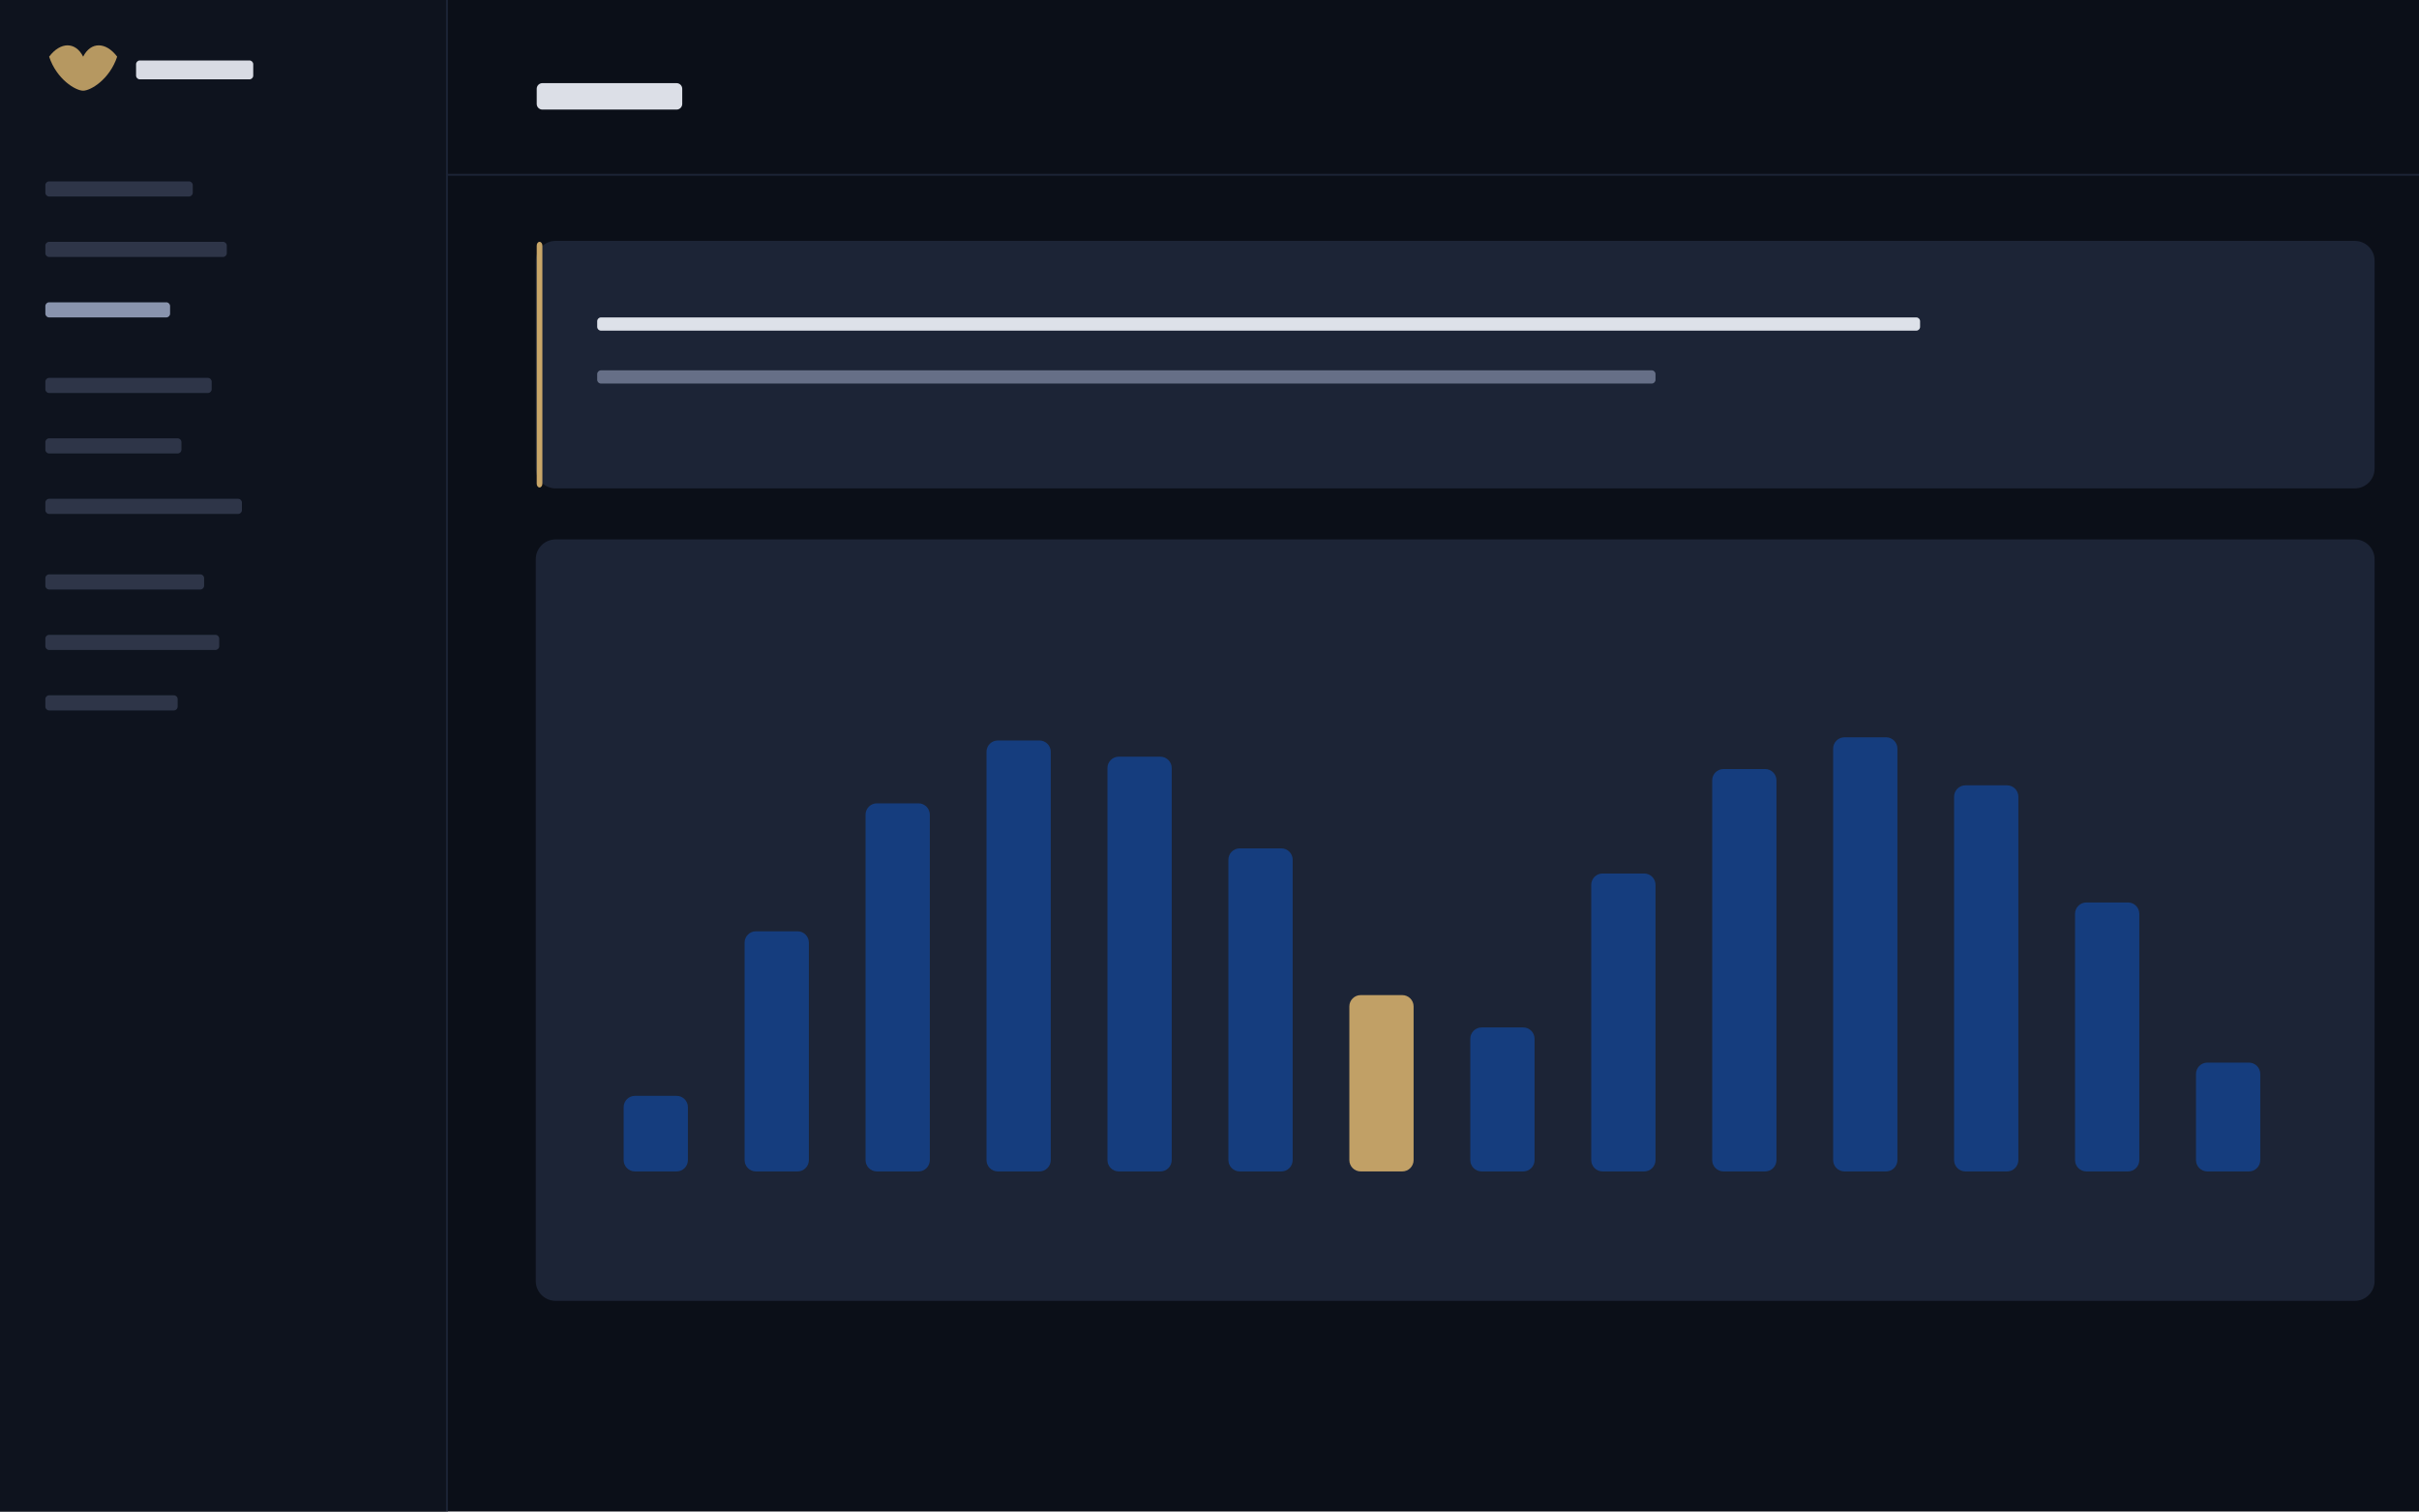
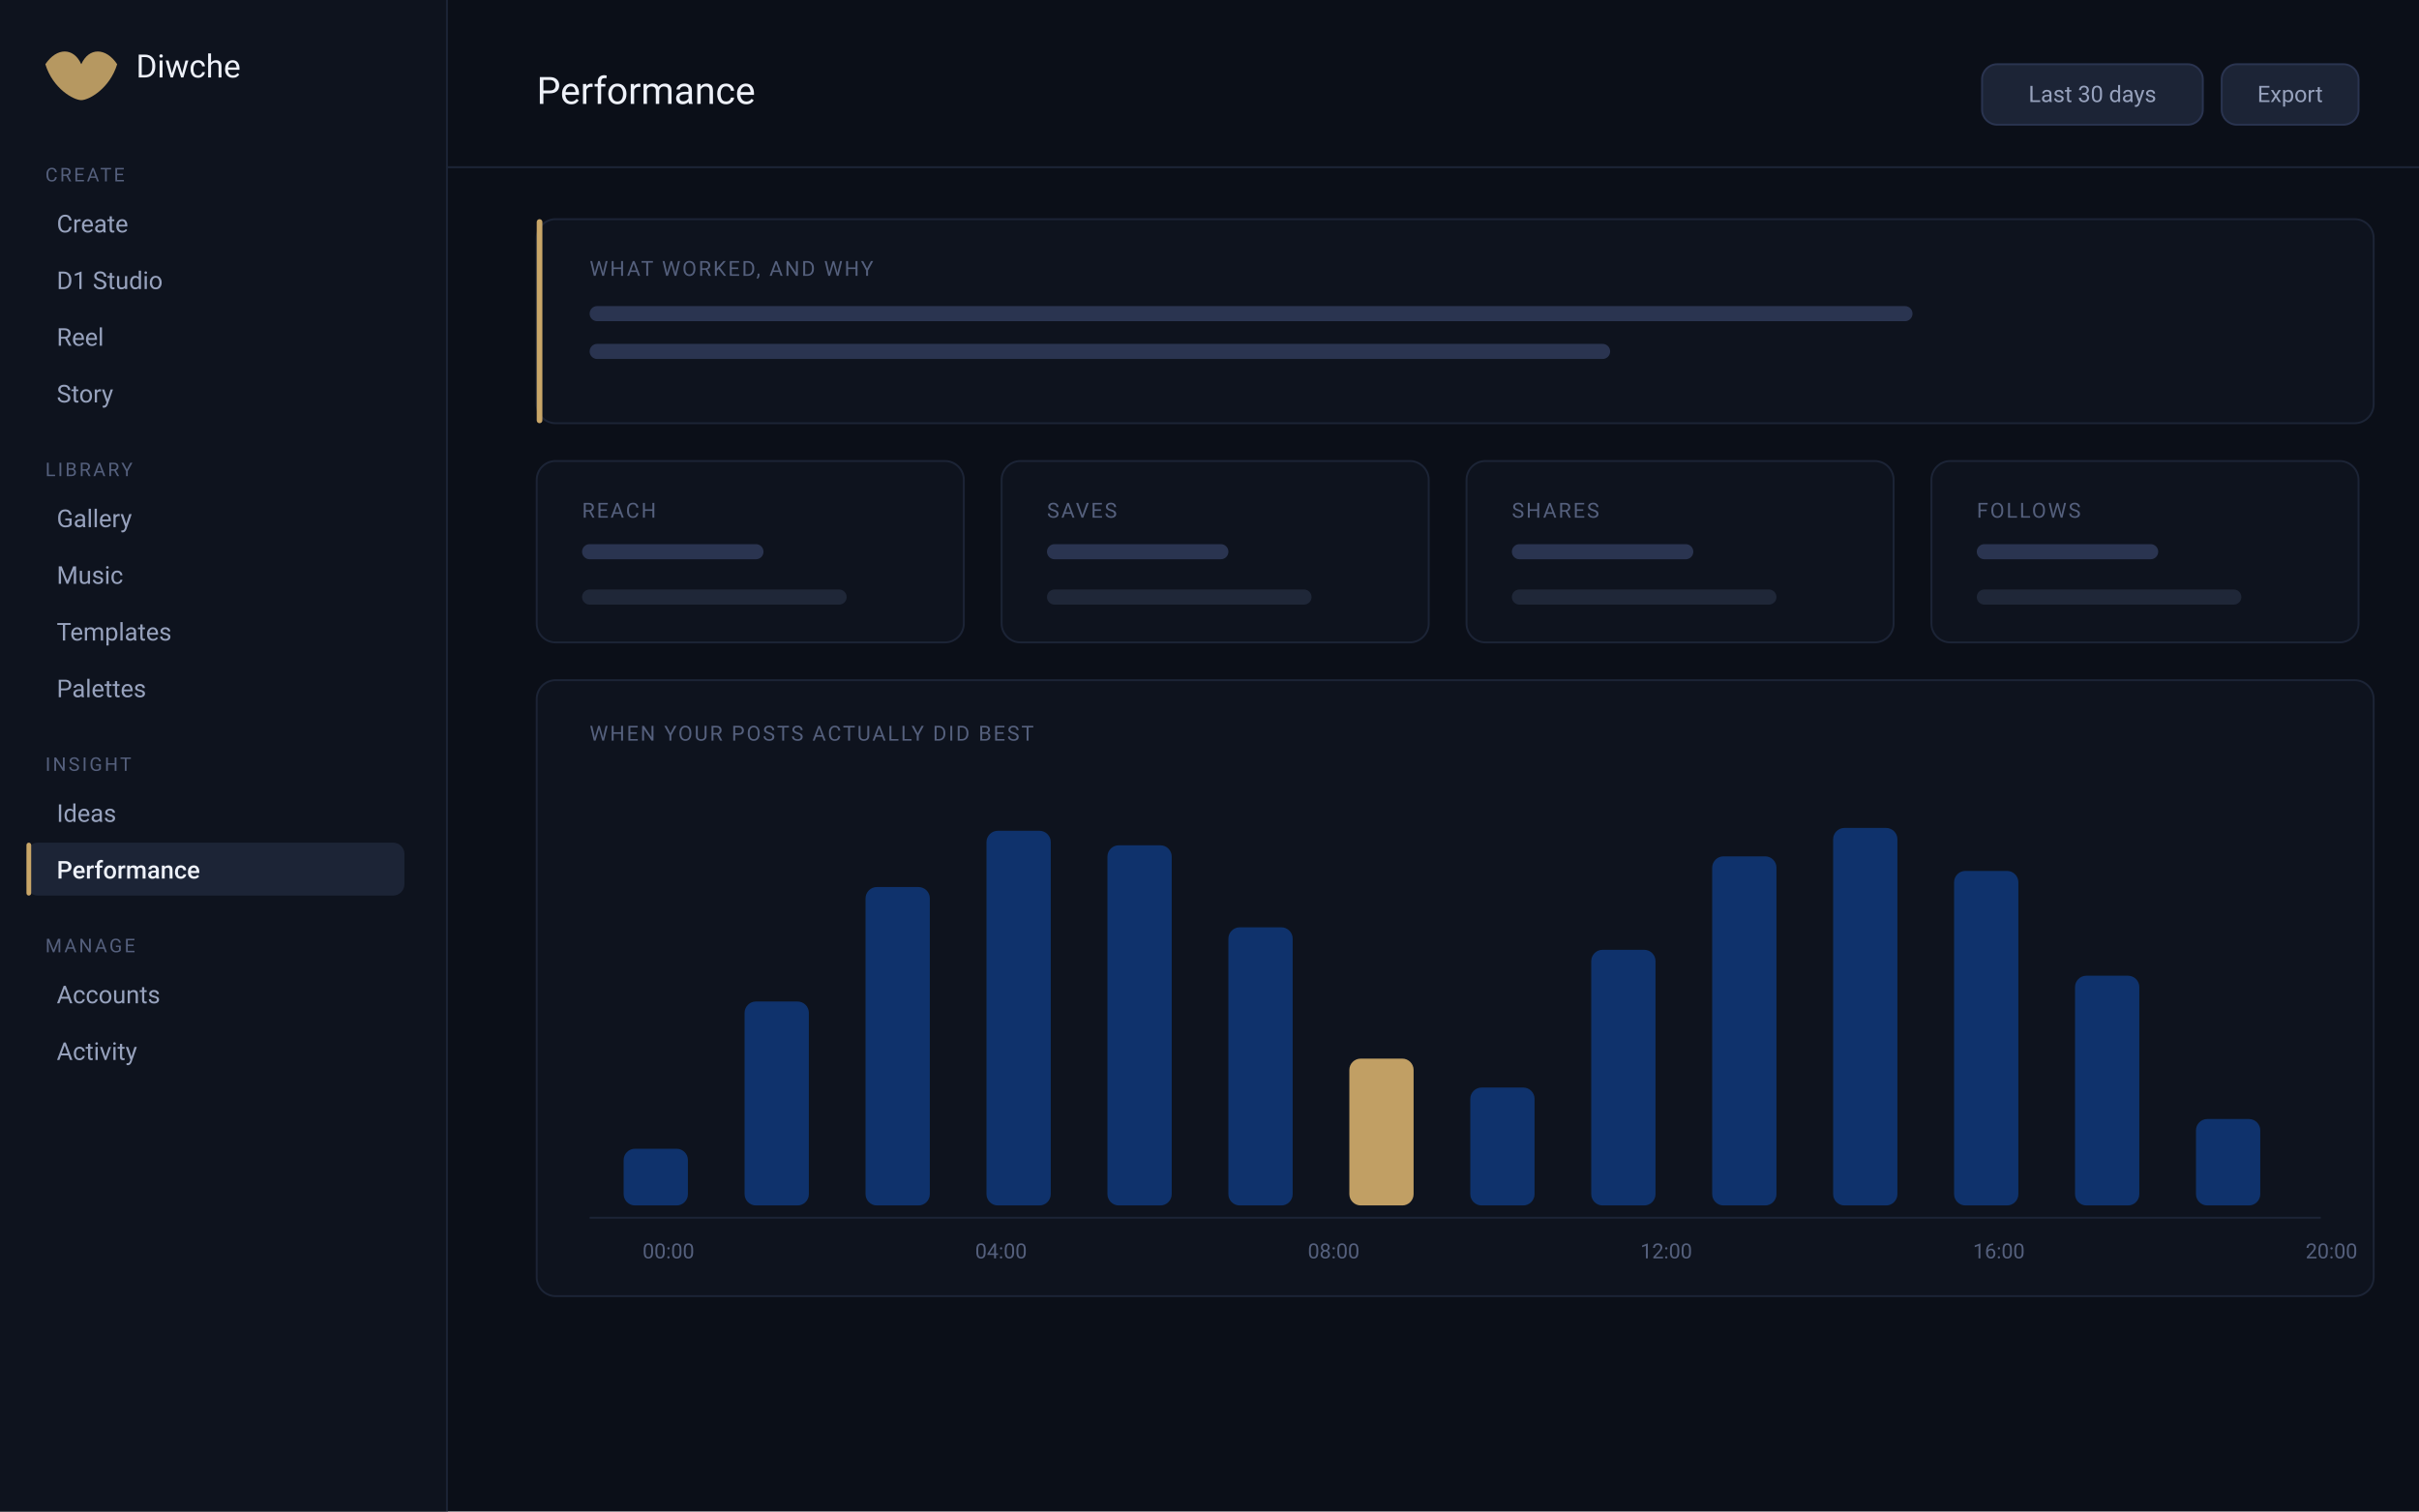
- <svg xmlns="http://www.w3.org/2000/svg" width="1280" height="800" viewBox="0 0 1280 800" role="img" aria-label="Placeholder for the performance capture">
+ <svg xmlns="http://www.w3.org/2000/svg" width="1280" height="800" viewBox="0 0 1280 800" role="img" aria-label="Placeholder for the performance screen">
  <defs>
    <style>
    .bg{fill:#0b0f18}.panel{fill:#0e131e}.well{fill:#090d15}.line{fill:#1c2436}
-     .ink{fill:#eef1f9}.ink2{fill:#97a2bd}.ink3{fill:#55607d}
+     .sk{fill:#2a3450}.sk2{fill:#1f2738}
    .horn{fill:#c9a668}.acc{fill:#0f52ba}.acc2{fill:#5b8ff9}
+     text{font-family:system-ui, -apple-system, 'Segoe UI', Roboto, Helvetica, Arial, sans-serif;fill:#eef1f9}
+     .t-nav{font-size:13px;fill:#97a2bd}
+     .t-nav-on{font-size:13px;fill:#eef1f9;font-weight:500}
+     .t-group{font-size:10px;fill:#55607d;letter-spacing:1.2px}
+     .t-title{font-size:20px;fill:#eef1f9}
+     .t-btn{font-size:12px;fill:#f3f6ff;font-weight:500}
+     .t-btn-q{font-size:12px;fill:#97a2bd}
+     .t-label{font-size:11px;fill:#55607d;letter-spacing:1px}
+     .t-meta{font-size:11px;fill:#55607d}
+     .t-body{font-size:13px;fill:#97a2bd}
</style>
  </defs>
  <rect class="bg" width="1280" height="800" />
  <rect class="panel" width="236" height="800" />
  <rect class="line" x="236" width="1" height="800" />
-   <path class="horn" d="M26 30c6-8 14-8 18 0 4-8 12-8 18 0-4 12-14 18-18 18s-14-6-18-18z" opacity=".9" />
-   <rect class="ink" x="72" y="32" width="62" height="10" rx="2" opacity=".9" />
-   <rect class="ink3" x="24" y="96" width="78" height="8" rx="2" opacity=".45" />
-   <rect class="ink3" x="24" y="128" width="96" height="8" rx="2" opacity=".45" />
-   <rect class="ink2" x="24" y="160" width="66" height="8" rx="2" opacity=".9" />
-   <rect class="ink3" x="24" y="200" width="88" height="8" rx="2" opacity=".45" />
-   <rect class="ink3" x="24" y="232" width="72" height="8" rx="2" opacity=".45" />
-   <rect class="ink3" x="24" y="264" width="104" height="8" rx="2" opacity=".45" />
-   <rect class="ink3" x="24" y="304" width="84" height="8" rx="2" opacity=".45" />
-   <rect class="ink3" x="24" y="336" width="92" height="8" rx="2" opacity=".45" />
-   <rect class="ink3" x="24" y="368" width="70" height="8" rx="2" opacity=".45" />
-   <rect class="ink" x="284" y="44" width="77" height="14" rx="3" opacity=".92" />
-   <rect class="line" x="236" y="92" width="1044" height="1" />
-   <rect class="panel" x="284" y="128" width="972" height="130" rx="10" />
-   <rect class="line" x="284" y="128" width="972" height="130" rx="10" fill="none" stroke="#1c2436" />
-   <rect class="ink" x="316" y="168" width="700" height="7" rx="2" opacity=".92" />
-   <rect class="ink2" x="316" y="196" width="560" height="7" rx="2" opacity=".6" />
-   <rect class="horn" x="284" y="128" width="3" height="130" rx="2" />
-   <rect class="panel" x="284" y="286" width="972" height="402" rx="10" />
-   <rect class="line" x="284" y="286" width="972" height="402" rx="10" fill="none" stroke="#1c2436" />
-   <rect class="acc" x="330" y="580" width="34" height="40" rx="6" opacity=".55" />
-   <rect class="acc" x="394" y="492.905" width="34" height="127.095" rx="6" opacity=".55" />
-   <rect class="acc" x="458" y="425.188" width="34" height="194.812" rx="6" opacity=".55" />
-   <rect class="acc" x="522" y="391.918" width="34" height="228.082" rx="6" opacity=".55" />
-   <rect class="acc" x="586" y="400.498" width="34" height="219.502" rx="6" opacity=".55" />
-   <rect class="acc" x="650" y="449.017" width="34" height="170.983" rx="6" opacity=".55" />
-   <rect class="horn" x="714" y="526.68" width="34" height="93.32" rx="6" opacity=".95" />
-   <rect class="acc" x="778" y="543.792" width="34" height="76.208" rx="6" opacity=".55" />
-   <rect class="acc" x="842" y="462.321" width="34" height="157.679" rx="6" opacity=".55" />
-   <rect class="acc" x="906" y="407.034" width="34" height="212.966" rx="6" opacity=".55" />
-   <rect class="acc" x="970" y="390.233" width="34" height="229.767" rx="6" opacity=".55" />
-   <rect class="acc" x="1034" y="415.656" width="34" height="204.344" rx="6" opacity=".55" />
-   <rect class="acc" x="1098" y="477.646" width="34" height="142.354" rx="6" opacity=".55" />
-   <rect class="acc" x="1162" y="562.41" width="34" height="57.59" rx="6" opacity=".55" />
-   <rect class="line" x="316" y="626" width="908" height="1" />
+   <path class="horn" d="M24 34c6-9 15-9 19 0 4-9 13-9 19 0-4 13-15 19-19 19s-15-6-19-19z" opacity=".9" />
+   <text x="72" y="41" style="font-size:17px">Diwche</text>
+   <text class="t-group" x="24" y="96">CREATE</text>
+   <text class="t-nav" x="30" y="123">Create</text>
+   <text class="t-nav" x="30" y="153">D1 Studio</text>
+   <text class="t-nav" x="30" y="183">Reel</text>
+   <text class="t-nav" x="30" y="213">Story</text>
+   <text class="t-group" x="24" y="252">LIBRARY</text>
+   <text class="t-nav" x="30" y="279">Gallery</text>
+   <text class="t-nav" x="30" y="309">Music</text>
+   <text class="t-nav" x="30" y="339">Templates</text>
+   <text class="t-nav" x="30" y="369">Palettes</text>
+   <text class="t-group" x="24" y="408">INSIGHT</text>
+   <text class="t-nav" x="30" y="435">Ideas</text>
+   <rect class="line" x="14" y="446" width="200" height="28" rx="6" />
+   <rect class="horn" x="14" y="446" width="2.5" height="28" rx="1.25" />
+   <text class="t-nav-on" x="30" y="465">Performance</text>
+   <text class="t-group" x="24" y="504">MANAGE</text>
+   <text class="t-nav" x="30" y="531">Accounts</text>
+   <text class="t-nav" x="30" y="561">Activity</text>
+   <text class="t-title" x="284" y="55">Performance</text>
+   <rect class="line" x="1175.6" y="34" width="72.4" height="32" rx="8" fill="none" stroke="#2a3450" />
+   <text class="t-btn-q" x="1211.8" y="54" text-anchor="middle">Export</text>
+   <rect class="line" x="1048.8" y="34" width="116.8" height="32" rx="8" fill="none" stroke="#2a3450" />
+   <text class="t-btn-q" x="1107.2" y="54" text-anchor="middle">Last 30 days</text>
+   <rect class="line" x="236" y="88" width="1044" height="1" />
+   <rect class="panel" x="284" y="116" width="972" height="108" rx="10" />
+   <rect x="284" y="116" width="972" height="108" rx="10" fill="none" stroke="#1c2436" />
+   <rect class="horn" x="284" y="116" width="3" height="108" rx="1.5" />
+   <text class="t-label" x="312" y="146">WHAT WORKED, AND WHY</text>
+   <rect class="sk" x="312" y="162" width="700" height="8" rx="4" />
+   <rect class="sk" x="312" y="182" width="540" height="8" rx="4" />
+   <rect class="panel" x="284" y="244" width="226" height="96" rx="10" />
+   <rect x="284" y="244" width="226" height="96" rx="10" fill="none" stroke="#1c2436" />
+   <text class="t-label" x="308" y="274">REACH</text>
+   <rect class="sk" x="308" y="288" width="96" height="8" rx="4" />
+   <rect class="sk2" x="308" y="312" width="140" height="8" rx="4" />
+   <rect class="panel" x="530" y="244" width="226" height="96" rx="10" />
+   <rect x="530" y="244" width="226" height="96" rx="10" fill="none" stroke="#1c2436" />
+   <text class="t-label" x="554" y="274">SAVES</text>
+   <rect class="sk" x="554" y="288" width="96" height="8" rx="4" />
+   <rect class="sk2" x="554" y="312" width="140" height="8" rx="4" />
+   <rect class="panel" x="776" y="244" width="226" height="96" rx="10" />
+   <rect x="776" y="244" width="226" height="96" rx="10" fill="none" stroke="#1c2436" />
+   <text class="t-label" x="800" y="274">SHARES</text>
+   <rect class="sk" x="800" y="288" width="96" height="8" rx="4" />
+   <rect class="sk2" x="800" y="312" width="140" height="8" rx="4" />
+   <rect class="panel" x="1022" y="244" width="226" height="96" rx="10" />
+   <rect x="1022" y="244" width="226" height="96" rx="10" fill="none" stroke="#1c2436" />
+   <text class="t-label" x="1046" y="274">FOLLOWS</text>
+   <rect class="sk" x="1046" y="288" width="96" height="8" rx="4" />
+   <rect class="sk2" x="1046" y="312" width="140" height="8" rx="4" />
+   <rect class="panel" x="284" y="360" width="972" height="326" rx="10" />
+   <rect x="284" y="360" width="972" height="326" rx="10" fill="none" stroke="#1c2436" />
+   <text class="t-label" x="312" y="392">WHEN YOUR POSTS ACTUALLY DID BEST</text>
+   <rect class="acc" x="330" y="608" width="34" height="30" rx="6" opacity=".5" />
+   <rect class="acc" x="394" y="530.073" width="34" height="107.927" rx="6" opacity=".5" />
+   <rect class="acc" x="458" y="469.484" width="34" height="168.516" rx="6" opacity=".5" />
+   <rect class="acc" x="522" y="439.716" width="34" height="198.284" rx="6" opacity=".5" />
+   <rect class="acc" x="586" y="447.393" width="34" height="190.607" rx="6" opacity=".5" />
+   <rect class="acc" x="650" y="490.804" width="34" height="147.196" rx="6" opacity=".5" />
+   <rect class="horn" x="714" y="560.293" width="34" height="77.707" rx="6" opacity=".95" />
+   <rect class="acc" x="778" y="575.603" width="34" height="62.397" rx="6" opacity=".5" />
+   <rect class="acc" x="842" y="502.708" width="34" height="135.292" rx="6" opacity=".5" />
+   <rect class="acc" x="906" y="453.241" width="34" height="184.759" rx="6" opacity=".5" />
+   <rect class="acc" x="970" y="438.208" width="34" height="199.792" rx="6" opacity=".5" />
+   <rect class="acc" x="1034" y="460.955" width="34" height="177.045" rx="6" opacity=".5" />
+   <rect class="acc" x="1098" y="516.42" width="34" height="121.58" rx="6" opacity=".5" />
+   <rect class="acc" x="1162" y="592.262" width="34" height="45.738" rx="6" opacity=".5" />
+   <rect class="line" x="312" y="644" width="916" height="1" />
+   <text class="t-meta" x="340" y="666">00:00</text>
+   <text class="t-meta" x="516" y="666">04:00</text>
+   <text class="t-meta" x="692" y="666">08:00</text>
+   <text class="t-meta" x="868" y="666">12:00</text>
+   <text class="t-meta" x="1044" y="666">16:00</text>
+   <text class="t-meta" x="1220" y="666">20:00</text>
</svg>
